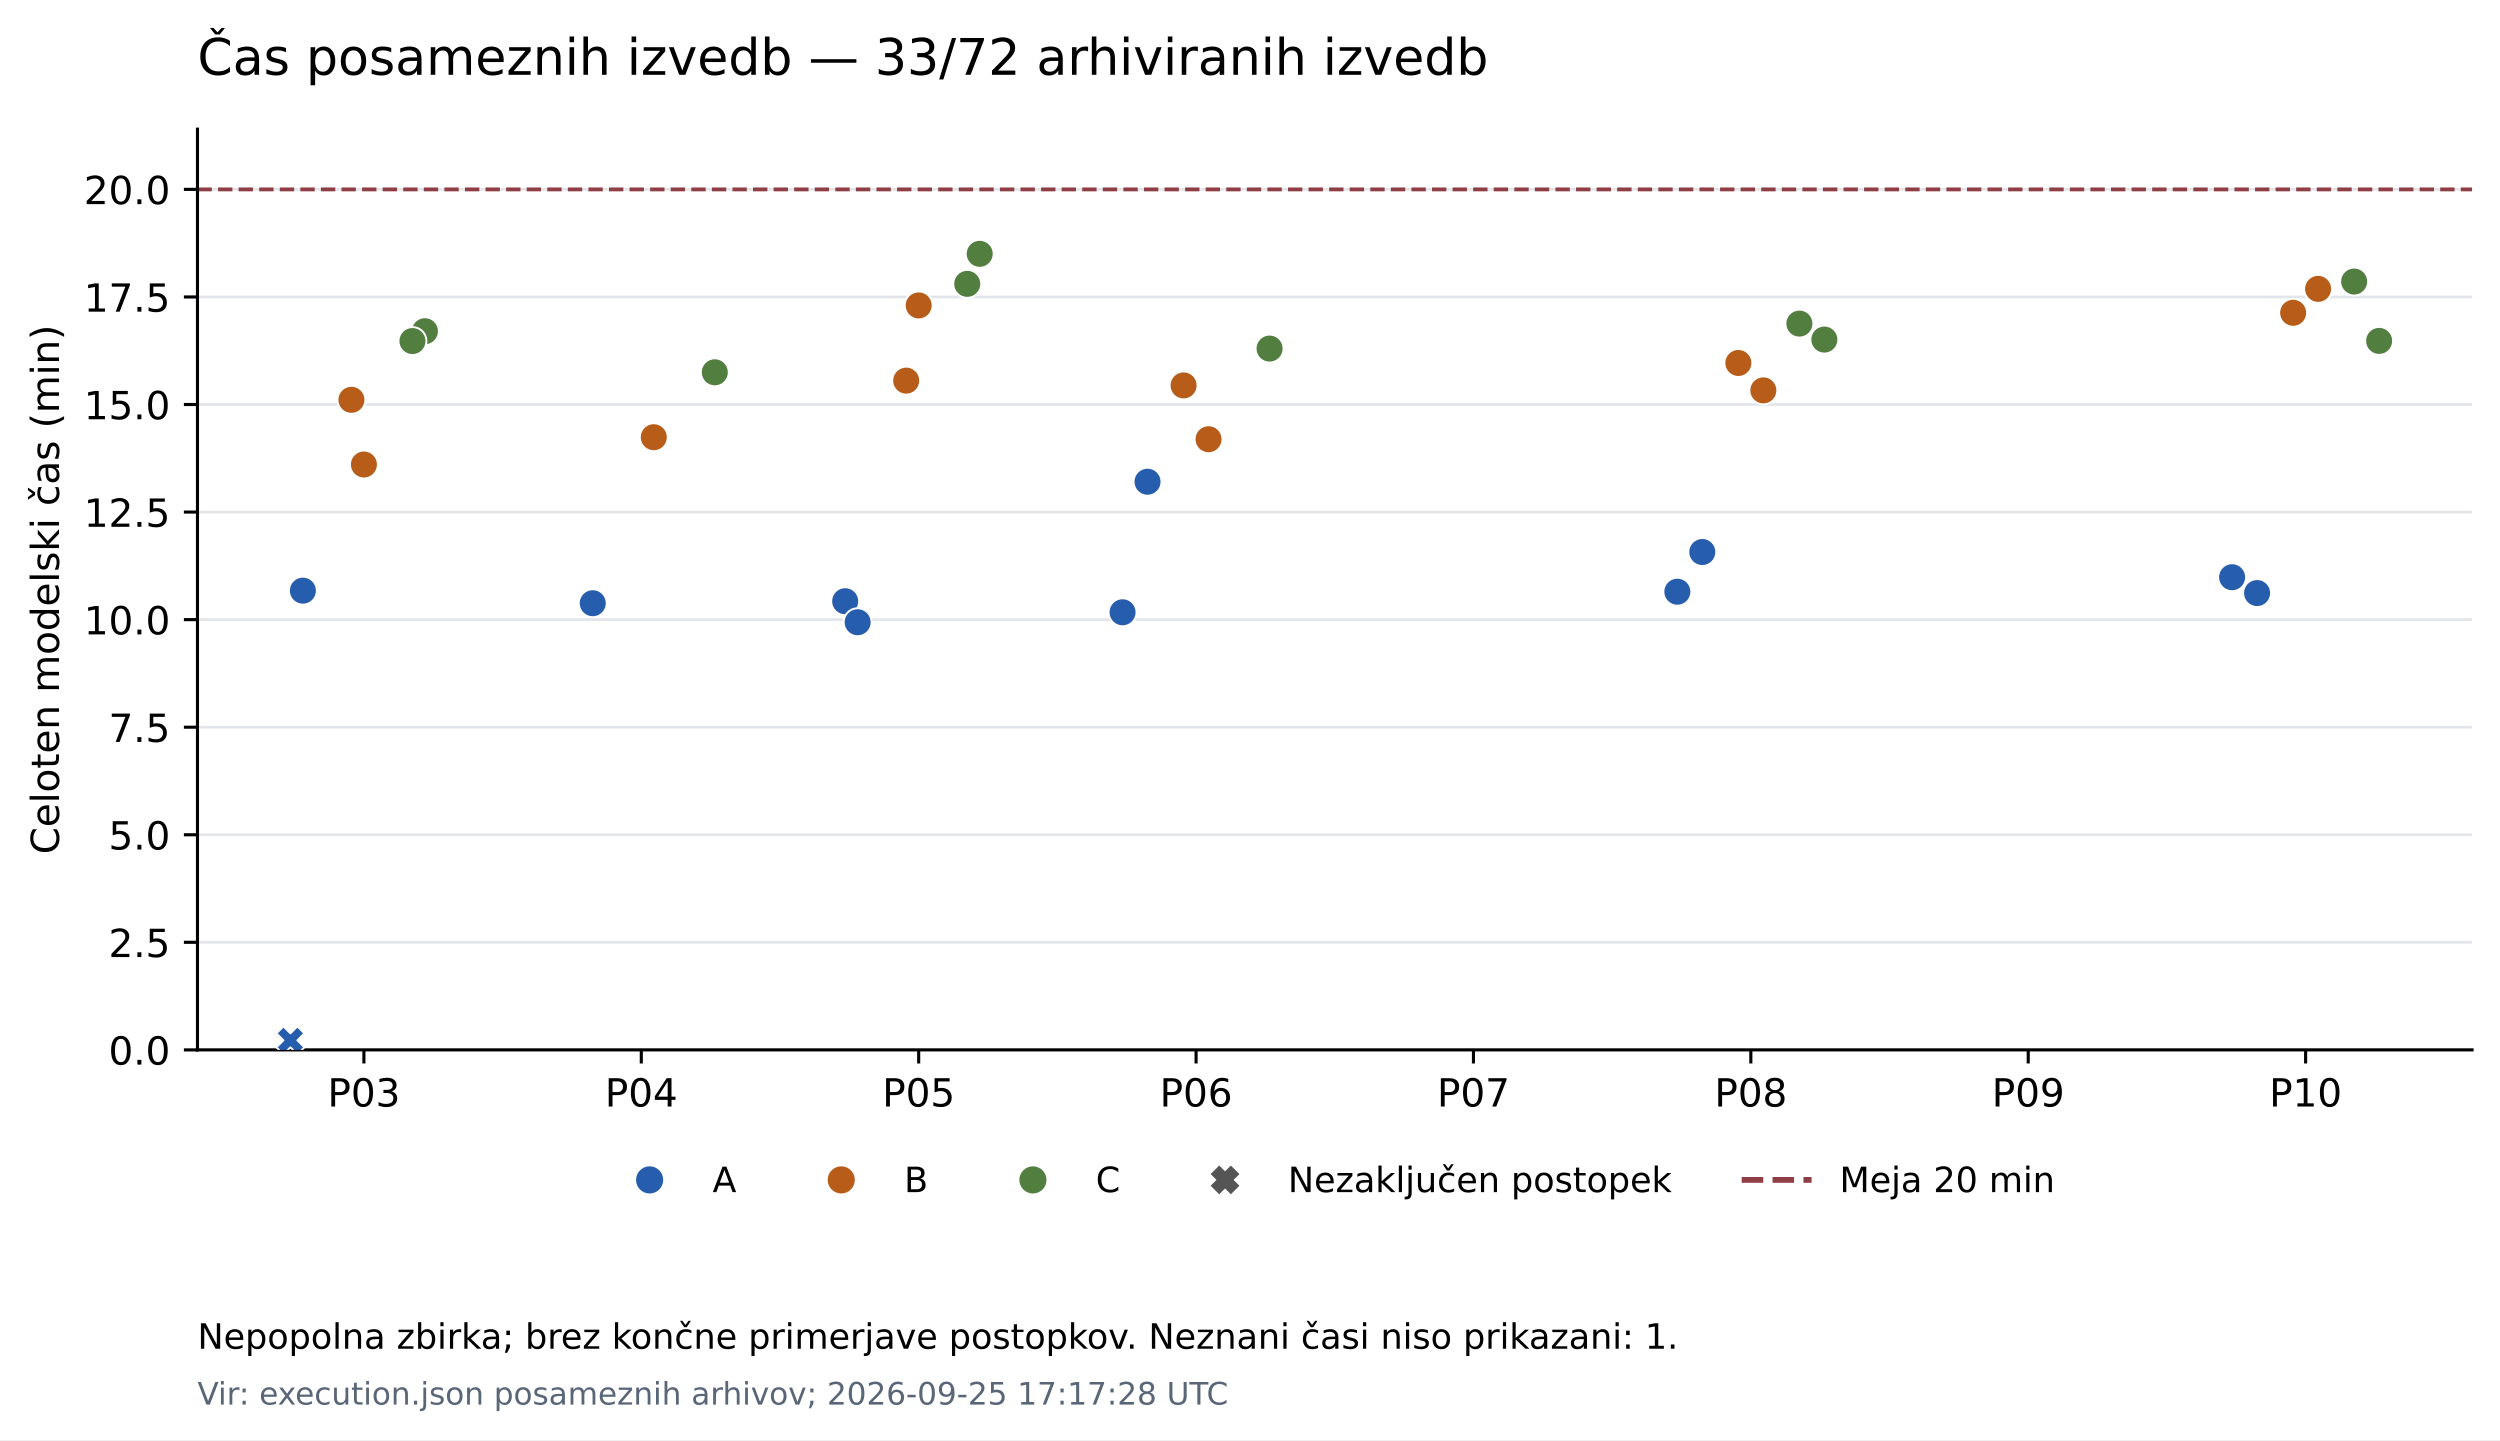
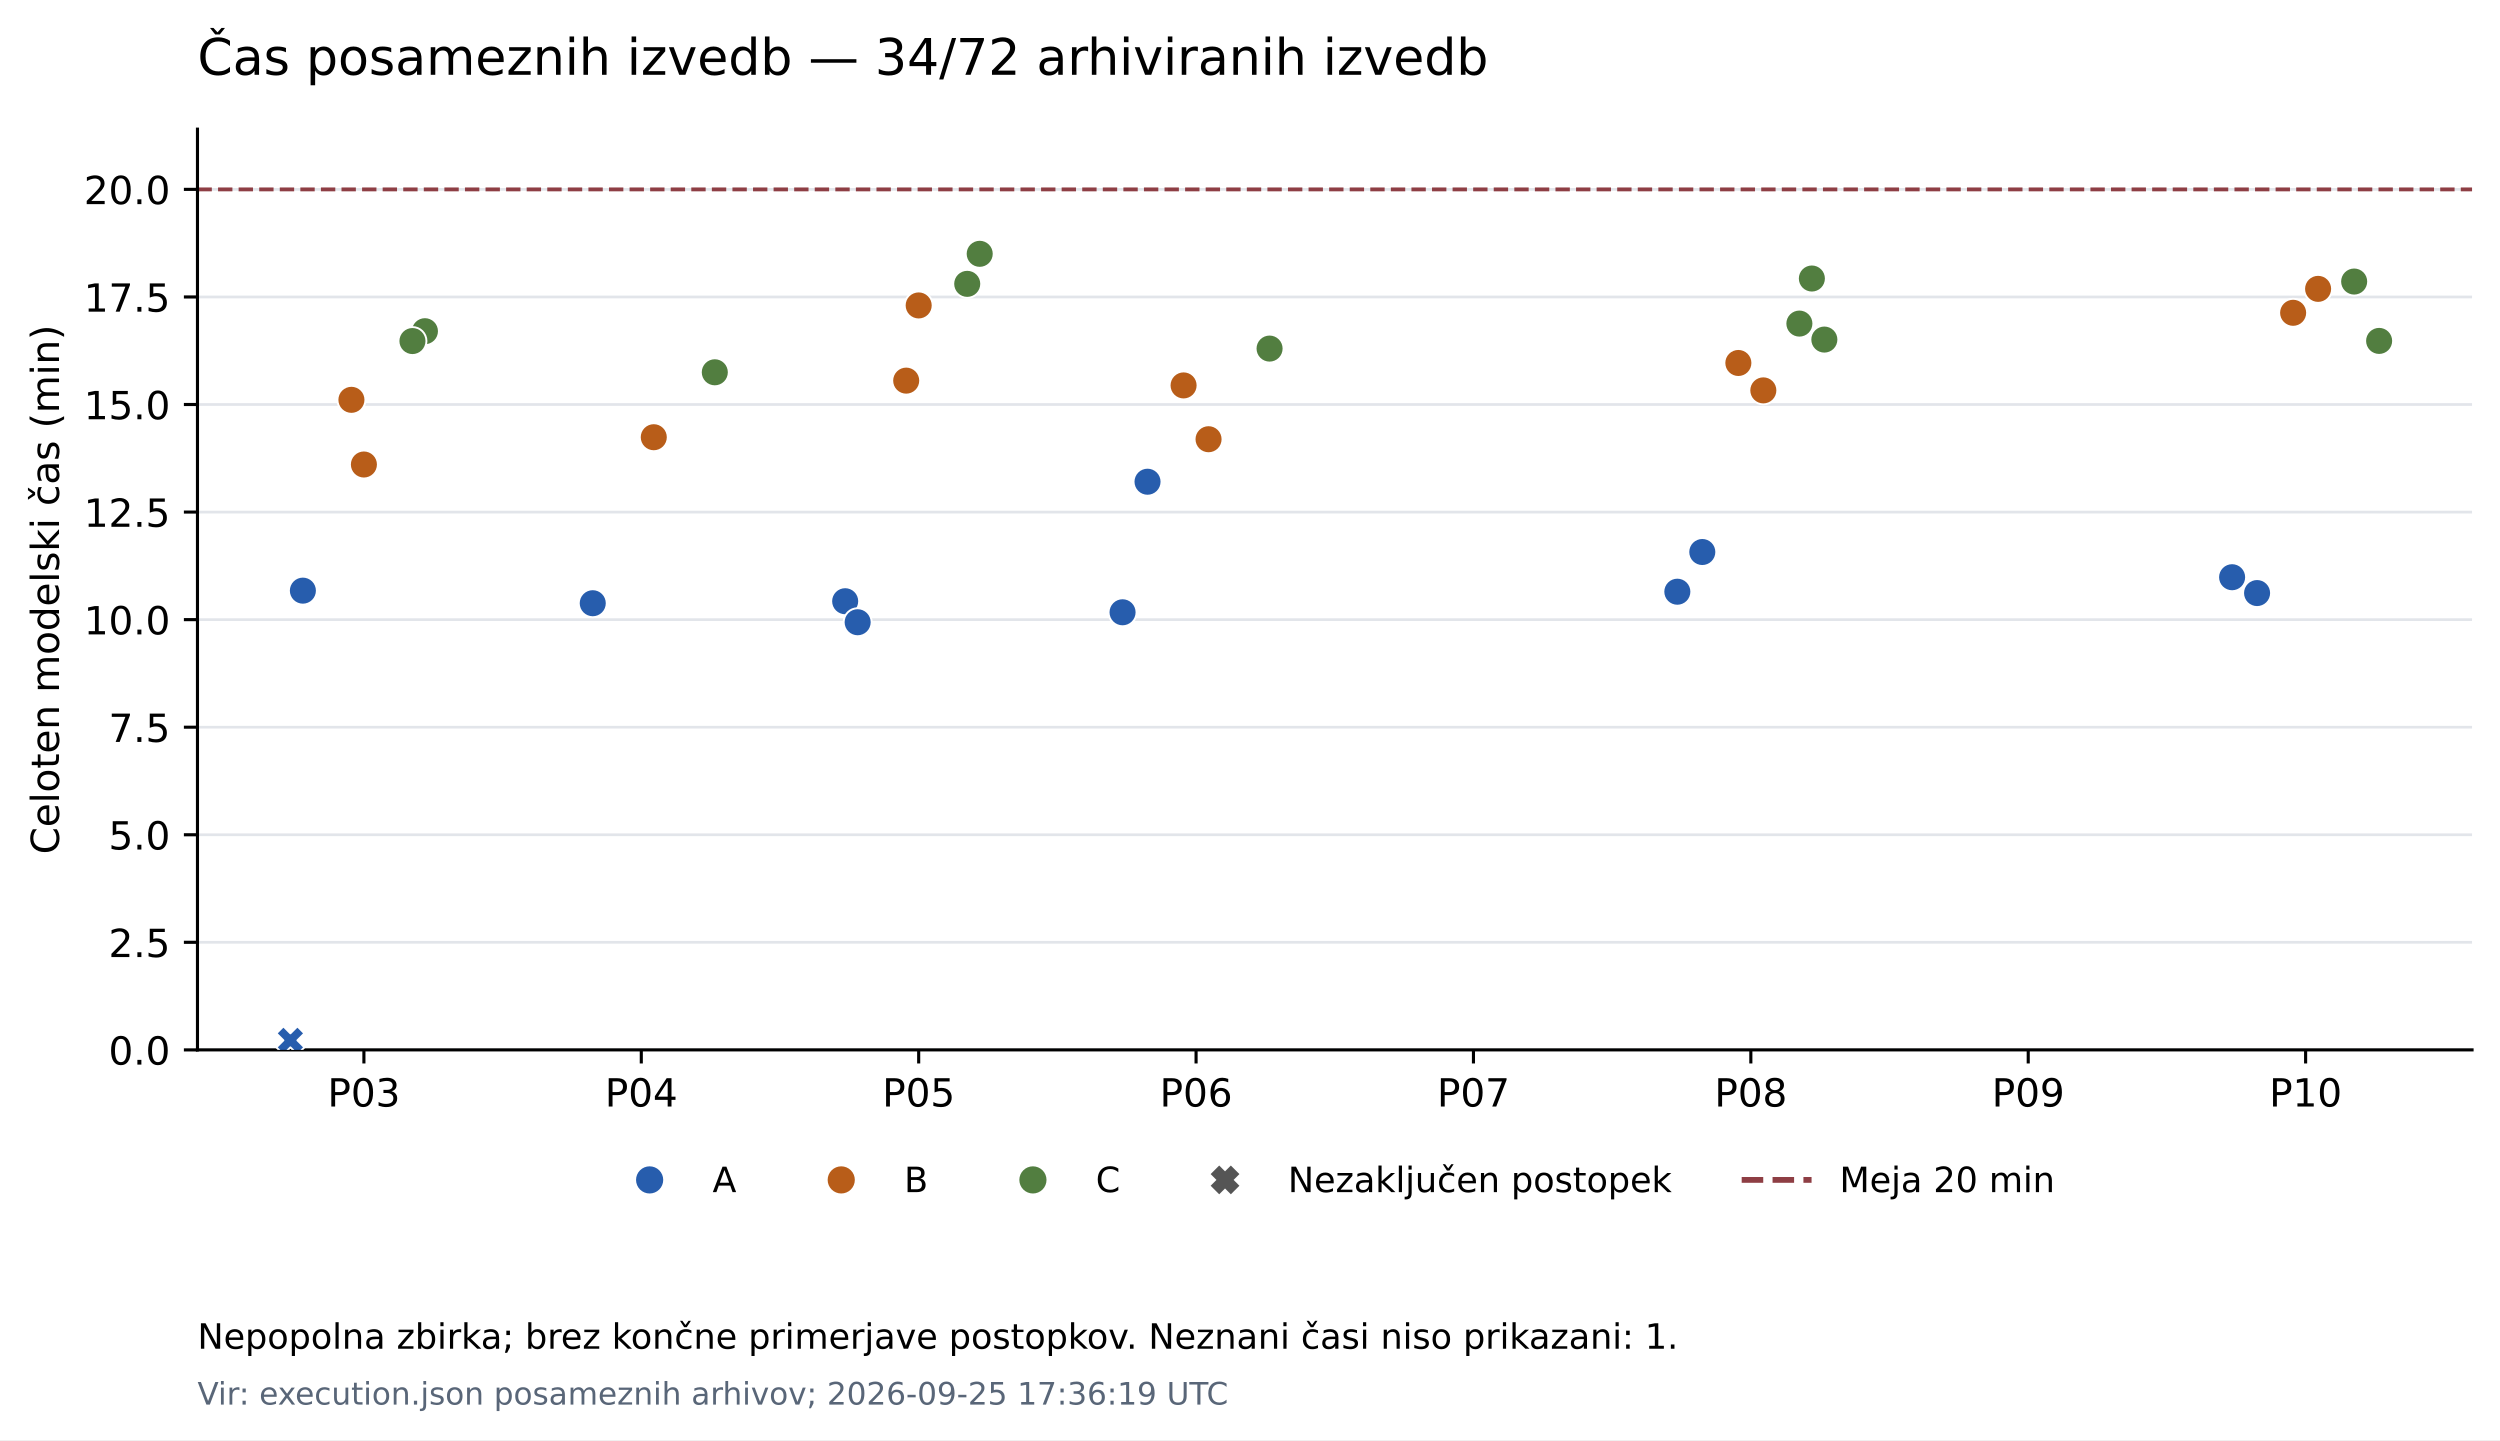
<svg xmlns="http://www.w3.org/2000/svg" xmlns:xlink="http://www.w3.org/1999/xlink" width="643.966pt" height="370.926pt" viewBox="0 0 643.966 370.926" version="1.1">
  <defs>
    <style type="text/css">*{stroke-linejoin: round; stroke-linecap: butt}</style>
  </defs>
  <g id="figure_1">
    <g id="patch_1">
      <path d="M 0 370.926  L 643.966 370.926  L 643.966 0  L 0 0  z " style="fill: #ffffff" />
    </g>
    <g id="axes_1">
      <g id="patch_2">
        <path d="M 50.866 270.436  L 636.766 270.436  L 636.766 33.268  L 50.866 33.268  z " style="fill: #ffffff" />
      </g>
      <g id="matplotlib.axis_1">
        <g id="xtick_1">
          <g id="line2d_1">
            <defs>
-               <path id="m1adeccf8d3" d="M 0 0  L 0 3.5  " style="stroke: #000000; stroke-width: 0.8" />
+               <path id="mb0bafe79f5" d="M 0 0  L 0 3.5  " style="stroke: #000000; stroke-width: 0.8" />
            </defs>
            <g>
-               <use xlink:href="#m1adeccf8d3" x="93.737" y="270.436" style="stroke: #000000; stroke-width: 0.8" />
+               <use xlink:href="#mb0bafe79f5" x="93.737" y="270.436" style="stroke: #000000; stroke-width: 0.8" />
            </g>
          </g>
          <g id="text_1">
            <text style="font-size: 10px; font-family: 'DejaVu Sans'; text-anchor: middle" x="93.737" y="285.033" transform="rotate(-0 93.73714 285.0333)">P03</text>
          </g>
        </g>
        <g id="xtick_2">
          <g id="line2d_2">
            <g>
-               <use xlink:href="#m1adeccf8d3" x="165.188" y="270.436" style="stroke: #000000; stroke-width: 0.8" />
+               <use xlink:href="#mb0bafe79f5" x="165.188" y="270.436" style="stroke: #000000; stroke-width: 0.8" />
            </g>
          </g>
          <g id="text_2">
            <text style="font-size: 10px; font-family: 'DejaVu Sans'; text-anchor: middle" x="165.188" y="285.033" transform="rotate(-0 165.1884 285.0333)">P04</text>
          </g>
        </g>
        <g id="xtick_3">
          <g id="line2d_3">
            <g>
-               <use xlink:href="#m1adeccf8d3" x="236.64" y="270.436" style="stroke: #000000; stroke-width: 0.8" />
+               <use xlink:href="#mb0bafe79f5" x="236.64" y="270.436" style="stroke: #000000; stroke-width: 0.8" />
            </g>
          </g>
          <g id="text_3">
            <text style="font-size: 10px; font-family: 'DejaVu Sans'; text-anchor: middle" x="236.64" y="285.033" transform="rotate(-0 236.6396 285.0333)">P05</text>
          </g>
        </g>
        <g id="xtick_4">
          <g id="line2d_4">
            <g>
-               <use xlink:href="#m1adeccf8d3" x="308.091" y="270.436" style="stroke: #000000; stroke-width: 0.8" />
+               <use xlink:href="#mb0bafe79f5" x="308.091" y="270.436" style="stroke: #000000; stroke-width: 0.8" />
            </g>
          </g>
          <g id="text_4">
            <text style="font-size: 10px; font-family: 'DejaVu Sans'; text-anchor: middle" x="308.091" y="285.033" transform="rotate(-0 308.0908 285.0333)">P06</text>
          </g>
        </g>
        <g id="xtick_5">
          <g id="line2d_5">
            <g>
-               <use xlink:href="#m1adeccf8d3" x="379.542" y="270.436" style="stroke: #000000; stroke-width: 0.8" />
+               <use xlink:href="#mb0bafe79f5" x="379.542" y="270.436" style="stroke: #000000; stroke-width: 0.8" />
            </g>
          </g>
          <g id="text_5">
            <text style="font-size: 10px; font-family: 'DejaVu Sans'; text-anchor: middle" x="379.542" y="285.033" transform="rotate(-0 379.542 285.0333)">P07</text>
          </g>
        </g>
        <g id="xtick_6">
          <g id="line2d_6">
            <g>
-               <use xlink:href="#m1adeccf8d3" x="450.993" y="270.436" style="stroke: #000000; stroke-width: 0.8" />
+               <use xlink:href="#mb0bafe79f5" x="450.993" y="270.436" style="stroke: #000000; stroke-width: 0.8" />
            </g>
          </g>
          <g id="text_6">
            <text style="font-size: 10px; font-family: 'DejaVu Sans'; text-anchor: middle" x="450.993" y="285.033" transform="rotate(-0 450.9932 285.0333)">P08</text>
          </g>
        </g>
        <g id="xtick_7">
          <g id="line2d_7">
            <g>
-               <use xlink:href="#m1adeccf8d3" x="522.444" y="270.436" style="stroke: #000000; stroke-width: 0.8" />
+               <use xlink:href="#mb0bafe79f5" x="522.444" y="270.436" style="stroke: #000000; stroke-width: 0.8" />
            </g>
          </g>
          <g id="text_7">
            <text style="font-size: 10px; font-family: 'DejaVu Sans'; text-anchor: middle" x="522.444" y="285.033" transform="rotate(-0 522.4445 285.0333)">P09</text>
          </g>
        </g>
        <g id="xtick_8">
          <g id="line2d_8">
            <g>
-               <use xlink:href="#m1adeccf8d3" x="593.896" y="270.436" style="stroke: #000000; stroke-width: 0.8" />
+               <use xlink:href="#mb0bafe79f5" x="593.896" y="270.436" style="stroke: #000000; stroke-width: 0.8" />
            </g>
          </g>
          <g id="text_8">
            <text style="font-size: 10px; font-family: 'DejaVu Sans'; text-anchor: middle" x="593.896" y="285.033" transform="rotate(-0 593.8957 285.0333)">P10</text>
          </g>
        </g>
      </g>
      <g id="matplotlib.axis_2">
        <g id="ytick_1">
          <g id="line2d_9">
-             <path d="M 50.866 270.436  L 636.766 270.436  " clip-path="url(#pe105d538ad)" style="fill: none; stroke: #e2e5ea; stroke-width: 0.7; stroke-linecap: square" />
+             <path d="M 50.866 270.436  L 636.766 270.436  " clip-path="url(#p5b4dcc0bfd)" style="fill: none; stroke: #e2e5ea; stroke-width: 0.7; stroke-linecap: square" />
          </g>
          <g id="line2d_10">
            <defs>
-               <path id="mc6d6d83e18" d="M 0 0  L -3.5 0  " style="stroke: #000000; stroke-width: 0.8" />
+               <path id="mbe62f53e46" d="M 0 0  L -3.5 0  " style="stroke: #000000; stroke-width: 0.8" />
            </defs>
            <g>
-               <use xlink:href="#mc6d6d83e18" x="50.866" y="270.436" style="stroke: #000000; stroke-width: 0.8" />
+               <use xlink:href="#mbe62f53e46" x="50.866" y="270.436" style="stroke: #000000; stroke-width: 0.8" />
            </g>
          </g>
          <g id="text_9">
            <text style="font-size: 10px; font-family: 'DejaVu Sans'; text-anchor: end" x="43.866" y="274.234" transform="rotate(-0 43.86641 274.2345)">0.0</text>
          </g>
        </g>
        <g id="ytick_2">
          <g id="line2d_11">
-             <path d="M 50.866 242.729  L 636.766 242.729  " clip-path="url(#pe105d538ad)" style="fill: none; stroke: #e2e5ea; stroke-width: 0.7; stroke-linecap: square" />
+             <path d="M 50.866 242.729  L 636.766 242.729  " clip-path="url(#p5b4dcc0bfd)" style="fill: none; stroke: #e2e5ea; stroke-width: 0.7; stroke-linecap: square" />
          </g>
          <g id="line2d_12">
            <g>
-               <use xlink:href="#mc6d6d83e18" x="50.866" y="242.729" style="stroke: #000000; stroke-width: 0.8" />
+               <use xlink:href="#mbe62f53e46" x="50.866" y="242.729" style="stroke: #000000; stroke-width: 0.8" />
            </g>
          </g>
          <g id="text_10">
            <text style="font-size: 10px; font-family: 'DejaVu Sans'; text-anchor: end" x="43.866" y="246.528" transform="rotate(-0 43.86641 246.5279)">2.5</text>
          </g>
        </g>
        <g id="ytick_3">
          <g id="line2d_13">
-             <path d="M 50.866 215.023  L 636.766 215.023  " clip-path="url(#pe105d538ad)" style="fill: none; stroke: #e2e5ea; stroke-width: 0.7; stroke-linecap: square" />
+             <path d="M 50.866 215.023  L 636.766 215.023  " clip-path="url(#p5b4dcc0bfd)" style="fill: none; stroke: #e2e5ea; stroke-width: 0.7; stroke-linecap: square" />
          </g>
          <g id="line2d_14">
            <g>
-               <use xlink:href="#mc6d6d83e18" x="50.866" y="215.023" style="stroke: #000000; stroke-width: 0.8" />
+               <use xlink:href="#mbe62f53e46" x="50.866" y="215.023" style="stroke: #000000; stroke-width: 0.8" />
            </g>
          </g>
          <g id="text_11">
            <text style="font-size: 10px; font-family: 'DejaVu Sans'; text-anchor: end" x="43.866" y="218.821" transform="rotate(-0 43.86641 218.8214)">5.0</text>
          </g>
        </g>
        <g id="ytick_4">
          <g id="line2d_15">
-             <path d="M 50.866 187.316  L 636.766 187.316  " clip-path="url(#pe105d538ad)" style="fill: none; stroke: #e2e5ea; stroke-width: 0.7; stroke-linecap: square" />
+             <path d="M 50.866 187.316  L 636.766 187.316  " clip-path="url(#p5b4dcc0bfd)" style="fill: none; stroke: #e2e5ea; stroke-width: 0.7; stroke-linecap: square" />
          </g>
          <g id="line2d_16">
            <g>
-               <use xlink:href="#mc6d6d83e18" x="50.866" y="187.316" style="stroke: #000000; stroke-width: 0.8" />
+               <use xlink:href="#mbe62f53e46" x="50.866" y="187.316" style="stroke: #000000; stroke-width: 0.8" />
            </g>
          </g>
          <g id="text_12">
            <text style="font-size: 10px; font-family: 'DejaVu Sans'; text-anchor: end" x="43.866" y="191.115" transform="rotate(-0 43.86641 191.1149)">7.5</text>
          </g>
        </g>
        <g id="ytick_5">
          <g id="line2d_17">
-             <path d="M 50.866 159.609  L 636.766 159.609  " clip-path="url(#pe105d538ad)" style="fill: none; stroke: #e2e5ea; stroke-width: 0.7; stroke-linecap: square" />
+             <path d="M 50.866 159.609  L 636.766 159.609  " clip-path="url(#p5b4dcc0bfd)" style="fill: none; stroke: #e2e5ea; stroke-width: 0.7; stroke-linecap: square" />
          </g>
          <g id="line2d_18">
            <g>
-               <use xlink:href="#mc6d6d83e18" x="50.866" y="159.609" style="stroke: #000000; stroke-width: 0.8" />
+               <use xlink:href="#mbe62f53e46" x="50.866" y="159.609" style="stroke: #000000; stroke-width: 0.8" />
            </g>
          </g>
          <g id="text_13">
            <text style="font-size: 10px; font-family: 'DejaVu Sans'; text-anchor: end" x="43.866" y="163.408" transform="rotate(-0 43.86641 163.4083)">10.0</text>
          </g>
        </g>
        <g id="ytick_6">
          <g id="line2d_19">
-             <path d="M 50.866 131.903  L 636.766 131.903  " clip-path="url(#pe105d538ad)" style="fill: none; stroke: #e2e5ea; stroke-width: 0.7; stroke-linecap: square" />
+             <path d="M 50.866 131.903  L 636.766 131.903  " clip-path="url(#p5b4dcc0bfd)" style="fill: none; stroke: #e2e5ea; stroke-width: 0.7; stroke-linecap: square" />
          </g>
          <g id="line2d_20">
            <g>
-               <use xlink:href="#mc6d6d83e18" x="50.866" y="131.903" style="stroke: #000000; stroke-width: 0.8" />
+               <use xlink:href="#mbe62f53e46" x="50.866" y="131.903" style="stroke: #000000; stroke-width: 0.8" />
            </g>
          </g>
          <g id="text_14">
            <text style="font-size: 10px; font-family: 'DejaVu Sans'; text-anchor: end" x="43.866" y="135.702" transform="rotate(-0 43.86641 135.7018)">12.5</text>
          </g>
        </g>
        <g id="ytick_7">
          <g id="line2d_21">
-             <path d="M 50.866 104.196  L 636.766 104.196  " clip-path="url(#pe105d538ad)" style="fill: none; stroke: #e2e5ea; stroke-width: 0.7; stroke-linecap: square" />
+             <path d="M 50.866 104.196  L 636.766 104.196  " clip-path="url(#p5b4dcc0bfd)" style="fill: none; stroke: #e2e5ea; stroke-width: 0.7; stroke-linecap: square" />
          </g>
          <g id="line2d_22">
            <g>
-               <use xlink:href="#mc6d6d83e18" x="50.866" y="104.196" style="stroke: #000000; stroke-width: 0.8" />
+               <use xlink:href="#mbe62f53e46" x="50.866" y="104.196" style="stroke: #000000; stroke-width: 0.8" />
            </g>
          </g>
          <g id="text_15">
            <text style="font-size: 10px; font-family: 'DejaVu Sans'; text-anchor: end" x="43.866" y="107.995" transform="rotate(-0 43.86641 107.9952)">15.0</text>
          </g>
        </g>
        <g id="ytick_8">
          <g id="line2d_23">
-             <path d="M 50.866 76.49  L 636.766 76.49  " clip-path="url(#pe105d538ad)" style="fill: none; stroke: #e2e5ea; stroke-width: 0.7; stroke-linecap: square" />
+             <path d="M 50.866 76.49  L 636.766 76.49  " clip-path="url(#p5b4dcc0bfd)" style="fill: none; stroke: #e2e5ea; stroke-width: 0.7; stroke-linecap: square" />
          </g>
          <g id="line2d_24">
            <g>
-               <use xlink:href="#mc6d6d83e18" x="50.866" y="76.49" style="stroke: #000000; stroke-width: 0.8" />
+               <use xlink:href="#mbe62f53e46" x="50.866" y="76.49" style="stroke: #000000; stroke-width: 0.8" />
            </g>
          </g>
          <g id="text_16">
            <text style="font-size: 10px; font-family: 'DejaVu Sans'; text-anchor: end" x="43.866" y="80.289" transform="rotate(-0 43.86641 80.28869)">17.5</text>
          </g>
        </g>
        <g id="ytick_9">
          <g id="line2d_25">
-             <path d="M 50.866 48.783  L 636.766 48.783  " clip-path="url(#pe105d538ad)" style="fill: none; stroke: #e2e5ea; stroke-width: 0.7; stroke-linecap: square" />
+             <path d="M 50.866 48.783  L 636.766 48.783  " clip-path="url(#p5b4dcc0bfd)" style="fill: none; stroke: #e2e5ea; stroke-width: 0.7; stroke-linecap: square" />
          </g>
          <g id="line2d_26">
            <g>
-               <use xlink:href="#mc6d6d83e18" x="50.866" y="48.783" style="stroke: #000000; stroke-width: 0.8" />
+               <use xlink:href="#mbe62f53e46" x="50.866" y="48.783" style="stroke: #000000; stroke-width: 0.8" />
            </g>
          </g>
          <g id="text_17">
            <text style="font-size: 10px; font-family: 'DejaVu Sans'; text-anchor: end" x="43.866" y="52.582" transform="rotate(-0 43.86641 52.58215)">20.0</text>
          </g>
        </g>
        <g id="text_18">
          <text style="font-size: 10px; font-family: 'DejaVu Sans'; text-anchor: middle" x="15.198" y="151.852" transform="rotate(-90 15.19844 151.8517)">Celoten modelski čas (min)</text>
        </g>
      </g>
      <g id="line2d_27">
-         <path d="M 50.866 48.783  L 636.766 48.783  " clip-path="url(#pe105d538ad)" style="fill: none; stroke-dasharray: 3.7,1.6; stroke-dashoffset: 0; stroke: #8e3e44" />
+         <path d="M 50.866 48.783  L 636.766 48.783  " clip-path="url(#p5b4dcc0bfd)" style="fill: none; stroke-dasharray: 3.7,1.6; stroke-dashoffset: 0; stroke: #8e3e44" />
      </g>
      <g id="patch_3">
        <path d="M 50.866 270.436  L 50.866 33.268  " style="fill: none; stroke: #000000; stroke-width: 0.8; stroke-linejoin: miter; stroke-linecap: square" />
      </g>
      <g id="patch_4">
        <path d="M 50.866 270.436  L 636.766 270.436  " style="fill: none; stroke: #000000; stroke-width: 0.8; stroke-linejoin: miter; stroke-linecap: square" />
      </g>
      <g id="PathCollection_1">
        <defs>
-           <path id="m0634561d13" d="M 0 3.606  C 0.956 3.606 1.873 3.226 2.55 2.55  C 3.226 1.873 3.606 0.956 3.606 0  C 3.606 -0.956 3.226 -1.873 2.55 -2.55  C 1.873 -3.226 0.956 -3.606 0 -3.606  C -0.956 -3.606 -1.873 -3.226 -2.55 -2.55  C -3.226 -1.873 -3.606 -0.956 -3.606 0  C -3.606 0.956 -3.226 1.873 -2.55 2.55  C -1.873 3.226 -0.956 3.606 0 3.606  z " style="stroke: #ffffff; stroke-width: 0.5" />
+           <path id="m4485574494" d="M 0 3.606  C 0.956 3.606 1.873 3.226 2.55 2.55  C 3.226 1.873 3.606 0.956 3.606 0  C 3.606 -0.956 3.226 -1.873 2.55 -2.55  C 1.873 -3.226 0.956 -3.606 0 -3.606  C -0.956 -3.606 -1.873 -3.226 -2.55 -2.55  C -3.226 -1.873 -3.606 -0.956 -3.606 0  C -3.606 0.956 -3.226 1.873 -2.55 2.55  C -1.873 3.226 -0.956 3.606 0 3.606  z " style="stroke: #ffffff; stroke-width: 0.5" />
        </defs>
-         <g clip-path="url(#pe105d538ad)">
-           <use xlink:href="#m0634561d13" x="217.705" y="154.869" style="fill: #275dad; stroke: #ffffff; stroke-width: 0.5" />
+         <g clip-path="url(#p5b4dcc0bfd)">
+           <use xlink:href="#m4485574494" x="217.705" y="154.869" style="fill: #275dad; stroke: #ffffff; stroke-width: 0.5" />
        </g>
      </g>
      <g id="PathCollection_2">
        <defs>
-           <path id="m5b5bd995f1" d="M 0 3.606  C 0.956 3.606 1.873 3.226 2.55 2.55  C 3.226 1.873 3.606 0.956 3.606 0  C 3.606 -0.956 3.226 -1.873 2.55 -2.55  C 1.873 -3.226 0.956 -3.606 0 -3.606  C -0.956 -3.606 -1.873 -3.226 -2.55 -2.55  C -3.226 -1.873 -3.606 -0.956 -3.606 0  C -3.606 0.956 -3.226 1.873 -2.55 2.55  C -1.873 3.226 -0.956 3.606 0 3.606  z " style="stroke: #ffffff; stroke-width: 0.5" />
+           <path id="m469b35c3fd" d="M 0 3.606  C 0.956 3.606 1.873 3.226 2.55 2.55  C 3.226 1.873 3.606 0.956 3.606 0  C 3.606 -0.956 3.226 -1.873 2.55 -2.55  C 1.873 -3.226 0.956 -3.606 0 -3.606  C -0.956 -3.606 -1.873 -3.226 -2.55 -2.55  C -3.226 -1.873 -3.606 -0.956 -3.606 0  C -3.606 0.956 -3.226 1.873 -2.55 2.55  C -1.873 3.226 -0.956 3.606 0 3.606  z " style="stroke: #ffffff; stroke-width: 0.5" />
        </defs>
-         <g clip-path="url(#pe105d538ad)">
-           <use xlink:href="#m5b5bd995f1" x="233.424" y="98.046" style="fill: #b85d19; stroke: #ffffff; stroke-width: 0.5" />
+         <g clip-path="url(#p5b4dcc0bfd)">
+           <use xlink:href="#m469b35c3fd" x="233.424" y="98.046" style="fill: #b85d19; stroke: #ffffff; stroke-width: 0.5" />
        </g>
      </g>
      <g id="PathCollection_3">
        <defs>
-           <path id="m58f85ebe01" d="M 0 3.606  C 0.956 3.606 1.873 3.226 2.55 2.55  C 3.226 1.873 3.606 0.956 3.606 0  C 3.606 -0.956 3.226 -1.873 2.55 -2.55  C 1.873 -3.226 0.956 -3.606 0 -3.606  C -0.956 -3.606 -1.873 -3.226 -2.55 -2.55  C -3.226 -1.873 -3.606 -0.956 -3.606 0  C -3.606 0.956 -3.226 1.873 -2.55 2.55  C -1.873 3.226 -0.956 3.606 0 3.606  z " style="stroke: #ffffff; stroke-width: 0.5" />
+           <path id="m2f40714863" d="M 0 3.606  C 0.956 3.606 1.873 3.226 2.55 2.55  C 3.226 1.873 3.606 0.956 3.606 0  C 3.606 -0.956 3.226 -1.873 2.55 -2.55  C 1.873 -3.226 0.956 -3.606 0 -3.606  C -0.956 -3.606 -1.873 -3.226 -2.55 -2.55  C -3.226 -1.873 -3.606 -0.956 -3.606 0  C -3.606 0.956 -3.226 1.873 -2.55 2.55  C -1.873 3.226 -0.956 3.606 0 3.606  z " style="stroke: #ffffff; stroke-width: 0.5" />
        </defs>
-         <g clip-path="url(#pe105d538ad)">
-           <use xlink:href="#m58f85ebe01" x="249.144" y="73.116" style="fill: #527e40; stroke: #ffffff; stroke-width: 0.5" />
+         <g clip-path="url(#p5b4dcc0bfd)">
+           <use xlink:href="#m2f40714863" x="249.144" y="73.116" style="fill: #527e40; stroke: #ffffff; stroke-width: 0.5" />
        </g>
      </g>
      <g id="PathCollection_4">
-         <g clip-path="url(#pe105d538ad)">
-           <use xlink:href="#m0634561d13" x="574.961" y="148.685" style="fill: #275dad; stroke: #ffffff; stroke-width: 0.5" />
+         <g clip-path="url(#p5b4dcc0bfd)">
+           <use xlink:href="#m4485574494" x="574.961" y="148.685" style="fill: #275dad; stroke: #ffffff; stroke-width: 0.5" />
        </g>
      </g>
      <g id="PathCollection_5">
-         <g clip-path="url(#pe105d538ad)">
-           <use xlink:href="#m58f85ebe01" x="606.4" y="72.522" style="fill: #527e40; stroke: #ffffff; stroke-width: 0.5" />
+         <g clip-path="url(#p5b4dcc0bfd)">
+           <use xlink:href="#m2f40714863" x="606.4" y="72.522" style="fill: #527e40; stroke: #ffffff; stroke-width: 0.5" />
        </g>
      </g>
      <g id="PathCollection_6">
-         <g clip-path="url(#pe105d538ad)">
-           <use xlink:href="#m5b5bd995f1" x="590.68" y="80.573" style="fill: #b85d19; stroke: #ffffff; stroke-width: 0.5" />
+         <g clip-path="url(#p5b4dcc0bfd)">
+           <use xlink:href="#m469b35c3fd" x="590.68" y="80.573" style="fill: #b85d19; stroke: #ffffff; stroke-width: 0.5" />
        </g>
      </g>
      <g id="PathCollection_7">
-         <g clip-path="url(#pe105d538ad)">
-           <use xlink:href="#m0634561d13" x="289.156" y="157.714" style="fill: #275dad; stroke: #ffffff; stroke-width: 0.5" />
+         <g clip-path="url(#p5b4dcc0bfd)">
+           <use xlink:href="#m4485574494" x="289.156" y="157.714" style="fill: #275dad; stroke: #ffffff; stroke-width: 0.5" />
        </g>
      </g>
      <g id="PathCollection_8">
-         <g clip-path="url(#pe105d538ad)">
-           <use xlink:href="#m5b5bd995f1" x="304.875" y="99.278" style="fill: #b85d19; stroke: #ffffff; stroke-width: 0.5" />
+         <g clip-path="url(#p5b4dcc0bfd)">
+           <use xlink:href="#m469b35c3fd" x="304.875" y="99.278" style="fill: #b85d19; stroke: #ffffff; stroke-width: 0.5" />
        </g>
      </g>
      <g id="PathCollection_9">
-         <g clip-path="url(#pe105d538ad)">
-           <use xlink:href="#m0634561d13" x="432.059" y="152.417" style="fill: #275dad; stroke: #ffffff; stroke-width: 0.5" />
+         <g clip-path="url(#p5b4dcc0bfd)">
+           <use xlink:href="#m4485574494" x="432.059" y="152.417" style="fill: #275dad; stroke: #ffffff; stroke-width: 0.5" />
        </g>
      </g>
      <g id="PathCollection_10">
-         <g clip-path="url(#pe105d538ad)">
-           <use xlink:href="#m58f85ebe01" x="463.497" y="83.352" style="fill: #527e40; stroke: #ffffff; stroke-width: 0.5" />
+         <g clip-path="url(#p5b4dcc0bfd)">
+           <use xlink:href="#m2f40714863" x="463.497" y="83.352" style="fill: #527e40; stroke: #ffffff; stroke-width: 0.5" />
        </g>
      </g>
      <g id="PathCollection_11">
-         <g clip-path="url(#pe105d538ad)">
-           <use xlink:href="#m5b5bd995f1" x="447.778" y="93.498" style="fill: #b85d19; stroke: #ffffff; stroke-width: 0.5" />
+         <g clip-path="url(#p5b4dcc0bfd)">
+           <use xlink:href="#m469b35c3fd" x="447.778" y="93.498" style="fill: #b85d19; stroke: #ffffff; stroke-width: 0.5" />
        </g>
      </g>
      <g id="PathCollection_12">
-         <g clip-path="url(#pe105d538ad)">
-           <use xlink:href="#m5b5bd995f1" x="93.737" y="119.651" style="fill: #b85d19; stroke: #ffffff; stroke-width: 0.5" />
+         <g clip-path="url(#p5b4dcc0bfd)">
+           <use xlink:href="#m469b35c3fd" x="93.737" y="119.651" style="fill: #b85d19; stroke: #ffffff; stroke-width: 0.5" />
        </g>
      </g>
      <g id="PathCollection_13">
-         <g clip-path="url(#pe105d538ad)">
-           <use xlink:href="#m58f85ebe01" x="109.456" y="85.315" style="fill: #527e40; stroke: #ffffff; stroke-width: 0.5" />
+         <g clip-path="url(#p5b4dcc0bfd)">
+           <use xlink:href="#m2f40714863" x="109.456" y="85.315" style="fill: #527e40; stroke: #ffffff; stroke-width: 0.5" />
        </g>
      </g>
      <g id="PathCollection_14">
-         <g clip-path="url(#pe105d538ad)">
-           <use xlink:href="#m0634561d13" x="78.018" y="152.143" style="fill: #275dad; stroke: #ffffff; stroke-width: 0.5" />
+         <g clip-path="url(#p5b4dcc0bfd)">
+           <use xlink:href="#m4485574494" x="78.018" y="152.143" style="fill: #275dad; stroke: #ffffff; stroke-width: 0.5" />
        </g>
      </g>
      <g id="PathCollection_15">
-         <g clip-path="url(#pe105d538ad)">
-           <use xlink:href="#m5b5bd995f1" x="311.306" y="113.139" style="fill: #b85d19; stroke: #ffffff; stroke-width: 0.5" />
+         <g clip-path="url(#p5b4dcc0bfd)">
+           <use xlink:href="#m469b35c3fd" x="311.306" y="113.139" style="fill: #b85d19; stroke: #ffffff; stroke-width: 0.5" />
        </g>
      </g>
      <g id="PathCollection_16">
-         <g clip-path="url(#pe105d538ad)">
-           <use xlink:href="#m0634561d13" x="295.587" y="124.086" style="fill: #275dad; stroke: #ffffff; stroke-width: 0.5" />
+         <g clip-path="url(#p5b4dcc0bfd)">
+           <use xlink:href="#m4485574494" x="295.587" y="124.086" style="fill: #275dad; stroke: #ffffff; stroke-width: 0.5" />
        </g>
      </g>
      <g id="PathCollection_17">
-         <g clip-path="url(#pe105d538ad)">
-           <use xlink:href="#m58f85ebe01" x="327.025" y="89.791" style="fill: #527e40; stroke: #ffffff; stroke-width: 0.5" />
+         <g clip-path="url(#p5b4dcc0bfd)">
+           <use xlink:href="#m2f40714863" x="327.025" y="89.791" style="fill: #527e40; stroke: #ffffff; stroke-width: 0.5" />
        </g>
      </g>
      <g id="PathCollection_18">
-         <g clip-path="url(#pe105d538ad)">
-           <use xlink:href="#m5b5bd995f1" x="168.404" y="112.622" style="fill: #b85d19; stroke: #ffffff; stroke-width: 0.5" />
+         <g clip-path="url(#p5b4dcc0bfd)">
+           <use xlink:href="#m469b35c3fd" x="168.404" y="112.622" style="fill: #b85d19; stroke: #ffffff; stroke-width: 0.5" />
        </g>
      </g>
      <g id="PathCollection_19">
-         <g clip-path="url(#pe105d538ad)">
-           <use xlink:href="#m0634561d13" x="152.684" y="155.382" style="fill: #275dad; stroke: #ffffff; stroke-width: 0.5" />
+         <g clip-path="url(#p5b4dcc0bfd)">
+           <use xlink:href="#m4485574494" x="152.684" y="155.382" style="fill: #275dad; stroke: #ffffff; stroke-width: 0.5" />
        </g>
      </g>
      <g id="PathCollection_20">
-         <g clip-path="url(#pe105d538ad)">
-           <use xlink:href="#m58f85ebe01" x="184.123" y="95.896" style="fill: #527e40; stroke: #ffffff; stroke-width: 0.5" />
+         <g clip-path="url(#p5b4dcc0bfd)">
+           <use xlink:href="#m2f40714863" x="184.123" y="95.896" style="fill: #527e40; stroke: #ffffff; stroke-width: 0.5" />
        </g>
      </g>
      <g id="PathCollection_21">
-         <g clip-path="url(#pe105d538ad)">
-           <use xlink:href="#m5b5bd995f1" x="236.64" y="78.676" style="fill: #b85d19; stroke: #ffffff; stroke-width: 0.5" />
+         <g clip-path="url(#p5b4dcc0bfd)">
+           <use xlink:href="#m469b35c3fd" x="236.64" y="78.676" style="fill: #b85d19; stroke: #ffffff; stroke-width: 0.5" />
        </g>
      </g>
      <g id="PathCollection_22">
-         <g clip-path="url(#pe105d538ad)">
-           <use xlink:href="#m58f85ebe01" x="252.359" y="65.379" style="fill: #527e40; stroke: #ffffff; stroke-width: 0.5" />
+         <g clip-path="url(#p5b4dcc0bfd)">
+           <use xlink:href="#m2f40714863" x="252.359" y="65.379" style="fill: #527e40; stroke: #ffffff; stroke-width: 0.5" />
        </g>
      </g>
      <g id="PathCollection_23">
-         <g clip-path="url(#pe105d538ad)">
-           <use xlink:href="#m0634561d13" x="220.92" y="160.28" style="fill: #275dad; stroke: #ffffff; stroke-width: 0.5" />
+         <g clip-path="url(#p5b4dcc0bfd)">
+           <use xlink:href="#m4485574494" x="220.92" y="160.28" style="fill: #275dad; stroke: #ffffff; stroke-width: 0.5" />
        </g>
      </g>
      <g id="PathCollection_24">
        <defs>
-           <path id="m667db64241" d="M -1.803 3.606  L 0 1.803  L 1.803 3.606  L 3.606 1.803  L 1.803 0  L 3.606 -1.803  L 1.803 -3.606  L 0 -1.803  L -1.803 -3.606  L -3.606 -1.803  L -1.803 0  L -3.606 1.803  z " style="stroke: #ffffff; stroke-width: 0.5" />
+           <path id="m2724111332" d="M -1.803 3.606  L 0 1.803  L 1.803 3.606  L 3.606 1.803  L 1.803 0  L 3.606 -1.803  L 1.803 -3.606  L 0 -1.803  L -1.803 -3.606  L -3.606 -1.803  L -1.803 0  L -3.606 1.803  z " style="stroke: #ffffff; stroke-width: 0.5" />
        </defs>
-         <g clip-path="url(#pe105d538ad)">
-           <use xlink:href="#m667db64241" x="74.803" y="267.98" style="fill: #275dad; stroke: #ffffff; stroke-width: 0.5" />
+         <g clip-path="url(#p5b4dcc0bfd)">
+           <use xlink:href="#m2724111332" x="74.803" y="267.98" style="fill: #275dad; stroke: #ffffff; stroke-width: 0.5" />
        </g>
      </g>
      <g id="PathCollection_25">
-         <g clip-path="url(#pe105d538ad)">
-           <use xlink:href="#m5b5bd995f1" x="90.522" y="102.99" style="fill: #b85d19; stroke: #ffffff; stroke-width: 0.5" />
+         <g clip-path="url(#p5b4dcc0bfd)">
+           <use xlink:href="#m469b35c3fd" x="90.522" y="102.99" style="fill: #b85d19; stroke: #ffffff; stroke-width: 0.5" />
        </g>
      </g>
      <g id="PathCollection_26">
-         <g clip-path="url(#pe105d538ad)">
-           <use xlink:href="#m58f85ebe01" x="106.241" y="87.851" style="fill: #527e40; stroke: #ffffff; stroke-width: 0.5" />
+         <g clip-path="url(#p5b4dcc0bfd)">
+           <use xlink:href="#m2f40714863" x="106.241" y="87.851" style="fill: #527e40; stroke: #ffffff; stroke-width: 0.5" />
        </g>
      </g>
      <g id="PathCollection_27">
-         <g clip-path="url(#pe105d538ad)">
-           <use xlink:href="#m5b5bd995f1" x="597.111" y="74.409" style="fill: #b85d19; stroke: #ffffff; stroke-width: 0.5" />
+         <g clip-path="url(#p5b4dcc0bfd)">
+           <use xlink:href="#m469b35c3fd" x="597.111" y="74.409" style="fill: #b85d19; stroke: #ffffff; stroke-width: 0.5" />
        </g>
      </g>
      <g id="PathCollection_28">
-         <g clip-path="url(#pe105d538ad)">
-           <use xlink:href="#m0634561d13" x="581.392" y="152.765" style="fill: #275dad; stroke: #ffffff; stroke-width: 0.5" />
+         <g clip-path="url(#p5b4dcc0bfd)">
+           <use xlink:href="#m4485574494" x="581.392" y="152.765" style="fill: #275dad; stroke: #ffffff; stroke-width: 0.5" />
        </g>
      </g>
      <g id="PathCollection_29">
-         <g clip-path="url(#pe105d538ad)">
-           <use xlink:href="#m58f85ebe01" x="612.83" y="87.815" style="fill: #527e40; stroke: #ffffff; stroke-width: 0.5" />
+         <g clip-path="url(#p5b4dcc0bfd)">
+           <use xlink:href="#m2f40714863" x="612.83" y="87.815" style="fill: #527e40; stroke: #ffffff; stroke-width: 0.5" />
        </g>
      </g>
      <g id="PathCollection_30">
-         <g clip-path="url(#pe105d538ad)">
-           <use xlink:href="#m5b5bd995f1" x="454.209" y="100.557" style="fill: #b85d19; stroke: #ffffff; stroke-width: 0.5" />
+         <g clip-path="url(#p5b4dcc0bfd)">
+           <use xlink:href="#m469b35c3fd" x="454.209" y="100.557" style="fill: #b85d19; stroke: #ffffff; stroke-width: 0.5" />
        </g>
      </g>
      <g id="PathCollection_31">
-         <g clip-path="url(#pe105d538ad)">
-           <use xlink:href="#m0634561d13" x="438.489" y="142.19" style="fill: #275dad; stroke: #ffffff; stroke-width: 0.5" />
+         <g clip-path="url(#p5b4dcc0bfd)">
+           <use xlink:href="#m4485574494" x="438.489" y="142.19" style="fill: #275dad; stroke: #ffffff; stroke-width: 0.5" />
        </g>
      </g>
      <g id="PathCollection_32">
-         <g clip-path="url(#pe105d538ad)">
-           <use xlink:href="#m58f85ebe01" x="469.928" y="87.47" style="fill: #527e40; stroke: #ffffff; stroke-width: 0.5" />
+         <g clip-path="url(#p5b4dcc0bfd)">
+           <use xlink:href="#m2f40714863" x="469.928" y="87.47" style="fill: #527e40; stroke: #ffffff; stroke-width: 0.5" />
+         </g>
+       </g>
+       <g id="PathCollection_33">
+         <g clip-path="url(#p5b4dcc0bfd)">
+           <use xlink:href="#m2f40714863" x="466.713" y="71.743" style="fill: #527e40; stroke: #ffffff; stroke-width: 0.5" />
        </g>
      </g>
      <g id="text_19">
-         <text style="font-size: 13px; font-family: 'DejaVu Sans'; text-anchor: start" x="50.866" y="19.268" transform="rotate(-0 50.86641 19.26766)">Čas posameznih izvedb — 33/72 arhiviranih izvedb</text>
+         <text style="font-size: 13px; font-family: 'DejaVu Sans'; text-anchor: start" x="50.866" y="19.268" transform="rotate(-0 50.86641 19.26766)">Čas posameznih izvedb — 34/72 arhiviranih izvedb</text>
      </g>
      <g id="legend_1">
        <g id="line2d_28">
          <defs>
-             <path id="m8471643549" d="M 0 3  C 0.796 3 1.559 2.684 2.121 2.121  C 2.684 1.559 3 0.796 3 0  C 3 -0.796 2.684 -1.559 2.121 -2.121  C 1.559 -2.684 0.796 -3 0 -3  C -0.796 -3 -1.559 -2.684 -2.121 -2.121  C -2.684 -1.559 -3 -0.796 -3 0  C -3 0.796 -2.684 1.559 -2.121 2.121  C -1.559 2.684 -0.796 3 0 3  z " style="stroke: #275dad" />
+             <path id="med62439084" d="M 0 3  C 0.796 3 1.559 2.684 2.121 2.121  C 2.684 1.559 3 0.796 3 0  C 3 -0.796 2.684 -1.559 2.121 -2.121  C 1.559 -2.684 0.796 -3 0 -3  C -0.796 -3 -1.559 -2.684 -2.121 -2.121  C -2.684 -1.559 -3 -0.796 -3 0  C -3 0.796 -2.684 1.559 -2.121 2.121  C -1.559 2.684 -0.796 3 0 3  z " style="stroke: #275dad" />
          </defs>
          <g>
-             <use xlink:href="#m8471643549" x="167.336" y="303.929" style="fill: #275dad; stroke: #275dad" />
+             <use xlink:href="#med62439084" x="167.336" y="303.929" style="fill: #275dad; stroke: #275dad" />
          </g>
        </g>
        <g id="text_20">
          <text style="font-size: 9px; font-family: 'DejaVu Sans'; text-anchor: start" x="183.536" y="307.079" transform="rotate(-0 183.5355 307.0794)">A</text>
        </g>
        <g id="line2d_29">
          <defs>
-             <path id="md0e0d3dea4" d="M 0 3  C 0.796 3 1.559 2.684 2.121 2.121  C 2.684 1.559 3 0.796 3 0  C 3 -0.796 2.684 -1.559 2.121 -2.121  C 1.559 -2.684 0.796 -3 0 -3  C -0.796 -3 -1.559 -2.684 -2.121 -2.121  C -2.684 -1.559 -3 -0.796 -3 0  C -3 0.796 -2.684 1.559 -2.121 2.121  C -1.559 2.684 -0.796 3 0 3  z " style="stroke: #b85d19" />
+             <path id="m22e5a864f3" d="M 0 3  C 0.796 3 1.559 2.684 2.121 2.121  C 2.684 1.559 3 0.796 3 0  C 3 -0.796 2.684 -1.559 2.121 -2.121  C 1.559 -2.684 0.796 -3 0 -3  C -0.796 -3 -1.559 -2.684 -2.121 -2.121  C -2.684 -1.559 -3 -0.796 -3 0  C -3 0.796 -2.684 1.559 -2.121 2.121  C -1.559 2.684 -0.796 3 0 3  z " style="stroke: #b85d19" />
          </defs>
          <g>
-             <use xlink:href="#md0e0d3dea4" x="216.692" y="303.929" style="fill: #b85d19; stroke: #b85d19" />
+             <use xlink:href="#m22e5a864f3" x="216.692" y="303.929" style="fill: #b85d19; stroke: #b85d19" />
          </g>
        </g>
        <g id="text_21">
          <text style="font-size: 9px; font-family: 'DejaVu Sans'; text-anchor: start" x="232.892" y="307.079" transform="rotate(-0 232.8921 307.0794)">B</text>
        </g>
        <g id="line2d_30">
          <defs>
-             <path id="m75d3a42ca8" d="M 0 3  C 0.796 3 1.559 2.684 2.121 2.121  C 2.684 1.559 3 0.796 3 0  C 3 -0.796 2.684 -1.559 2.121 -2.121  C 1.559 -2.684 0.796 -3 0 -3  C -0.796 -3 -1.559 -2.684 -2.121 -2.121  C -2.684 -1.559 -3 -0.796 -3 0  C -3 0.796 -2.684 1.559 -2.121 2.121  C -1.559 2.684 -0.796 3 0 3  z " style="stroke: #527e40" />
+             <path id="m2b91ab115f" d="M 0 3  C 0.796 3 1.559 2.684 2.121 2.121  C 2.684 1.559 3 0.796 3 0  C 3 -0.796 2.684 -1.559 2.121 -2.121  C 1.559 -2.684 0.796 -3 0 -3  C -0.796 -3 -1.559 -2.684 -2.121 -2.121  C -2.684 -1.559 -3 -0.796 -3 0  C -3 0.796 -2.684 1.559 -2.121 2.121  C -1.559 2.684 -0.796 3 0 3  z " style="stroke: #527e40" />
          </defs>
          <g>
-             <use xlink:href="#m75d3a42ca8" x="266.067" y="303.929" style="fill: #527e40; stroke: #527e40" />
+             <use xlink:href="#m2b91ab115f" x="266.067" y="303.929" style="fill: #527e40; stroke: #527e40" />
          </g>
        </g>
        <g id="text_22">
          <text style="font-size: 9px; font-family: 'DejaVu Sans'; text-anchor: start" x="282.267" y="307.079" transform="rotate(-0 282.267 307.0794)">C</text>
        </g>
        <g id="line2d_31">
          <defs>
-             <path id="m365cee5e01" d="M -1.5 3  L 0 1.5  L 1.5 3  L 3 1.5  L 1.5 0  L 3 -1.5  L 1.5 -3  L 0 -1.5  L -1.5 -3  L -3 -1.5  L -1.5 0  L -3 1.5  z " style="stroke: #555555; stroke-linejoin: miter" />
+             <path id="mf982abf380" d="M -1.5 3  L 0 1.5  L 1.5 3  L 3 1.5  L 1.5 0  L 3 -1.5  L 1.5 -3  L 0 -1.5  L -1.5 -3  L -3 -1.5  L -1.5 0  L -3 1.5  z " style="stroke: #555555; stroke-linejoin: miter" />
          </defs>
          <g>
-             <use xlink:href="#m365cee5e01" x="315.551" y="303.929" style="fill: #555555; stroke: #555555; stroke-linejoin: miter" />
+             <use xlink:href="#mf982abf380" x="315.551" y="303.929" style="fill: #555555; stroke: #555555; stroke-linejoin: miter" />
          </g>
        </g>
        <g id="text_23">
          <text style="font-size: 9px; font-family: 'DejaVu Sans'; text-anchor: start" x="331.751" y="307.079" transform="rotate(-0 331.7515 307.0794)">Nezaključen postopek</text>
        </g>
        <g id="line2d_32">
          <path d="M 448.635 303.929  L 457.635 303.929  L 466.635 303.929  " style="fill: none; stroke-dasharray: 5.55,2.4; stroke-dashoffset: 0; stroke: #8e3e44; stroke-width: 1.5" />
        </g>
        <g id="text_24">
          <text style="font-size: 9px; font-family: 'DejaVu Sans'; text-anchor: start" x="473.835" y="307.079" transform="rotate(-0 473.8348 307.0794)">Meja 20 min</text>
        </g>
      </g>
    </g>
    <g id="text_25">
      <text style="font-size: 9px; font-family: 'DejaVu Sans'; text-anchor: start" x="50.866" y="347.418" transform="rotate(-0 50.86641 347.4181)">Nepopolna zbirka; brez končne primerjave postopkov. Neznani časi niso prikazani: 1.</text>
    </g>
    <g id="text_26">
-       <text style="font-size: 8px; font-family: 'DejaVu Sans'; text-anchor: start; fill: #596678" x="50.866" y="361.804" transform="rotate(-0 50.86641 361.8037)">Vir: execution.json posameznih arhivov; 2026-09-25 17:17:28 UTC</text>
+       <text style="font-size: 8px; font-family: 'DejaVu Sans'; text-anchor: start; fill: #596678" x="50.866" y="361.804" transform="rotate(-0 50.86641 361.8037)">Vir: execution.json posameznih arhivov; 2026-09-25 17:36:19 UTC</text>
    </g>
  </g>
  <defs>
-     <clipPath id="pe105d538ad">
+     <clipPath id="p5b4dcc0bfd">
      <rect x="50.866" y="33.268" width="585.9" height="237.168" />
    </clipPath>
  </defs>
</svg>
